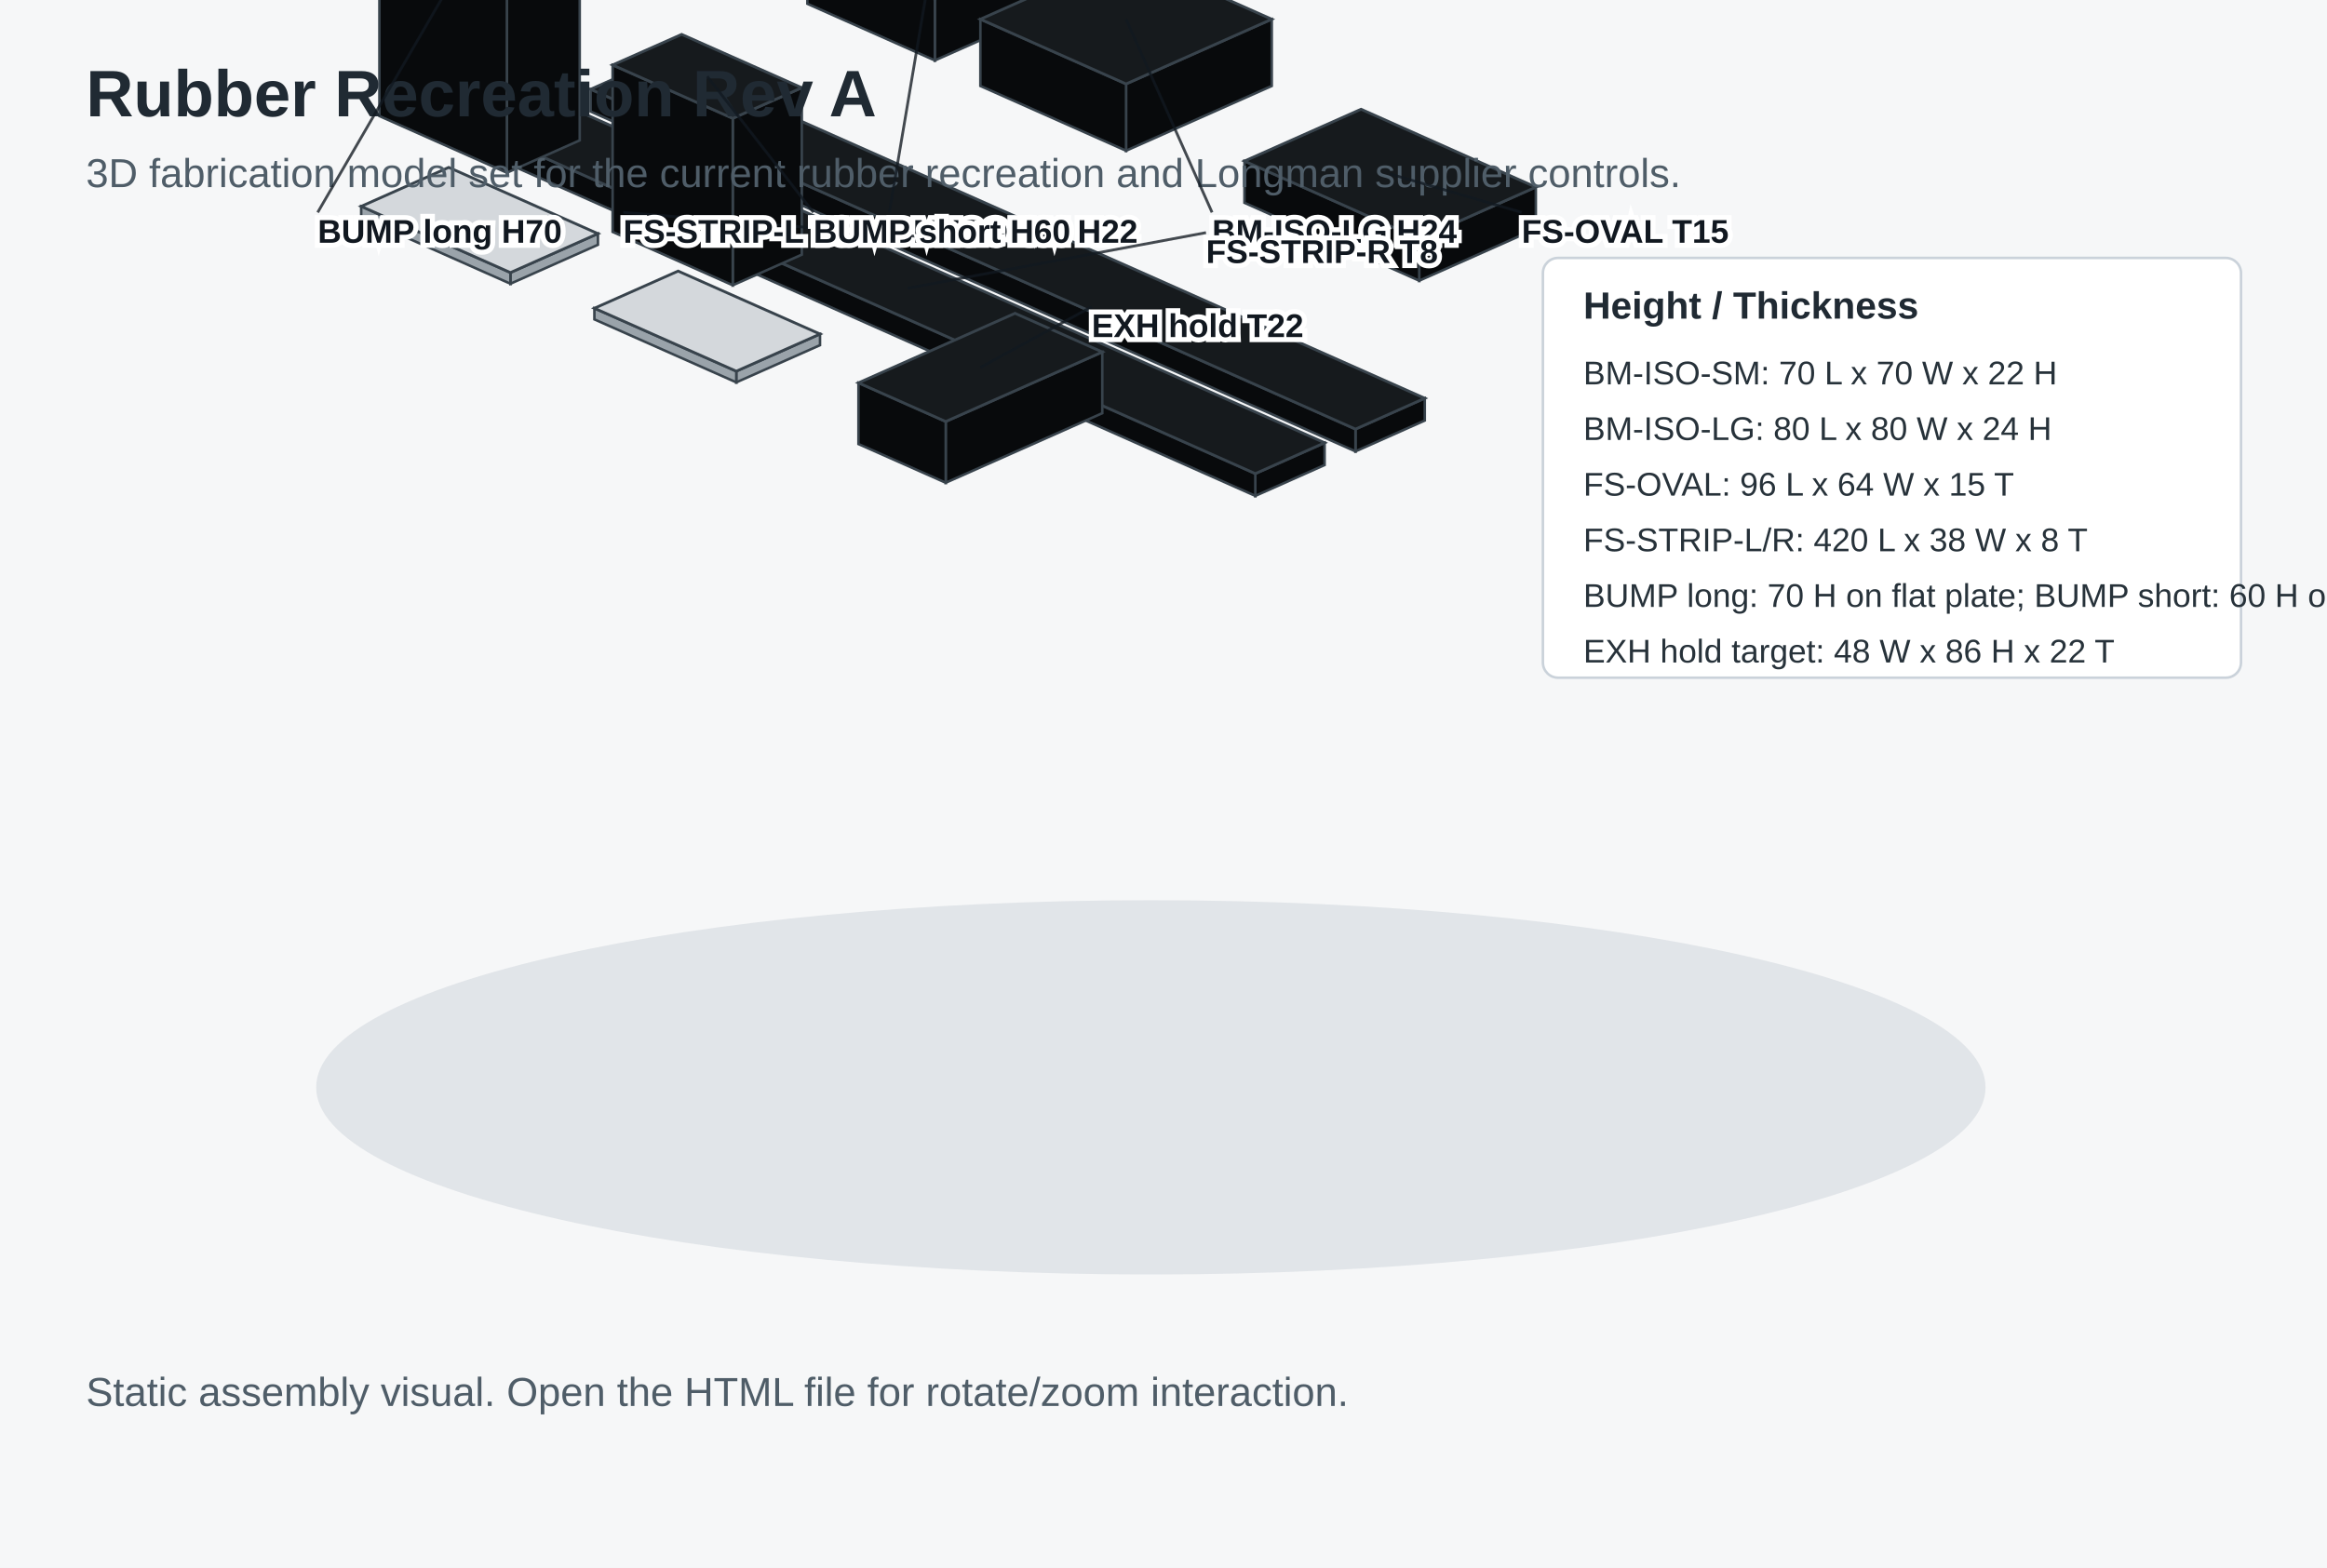
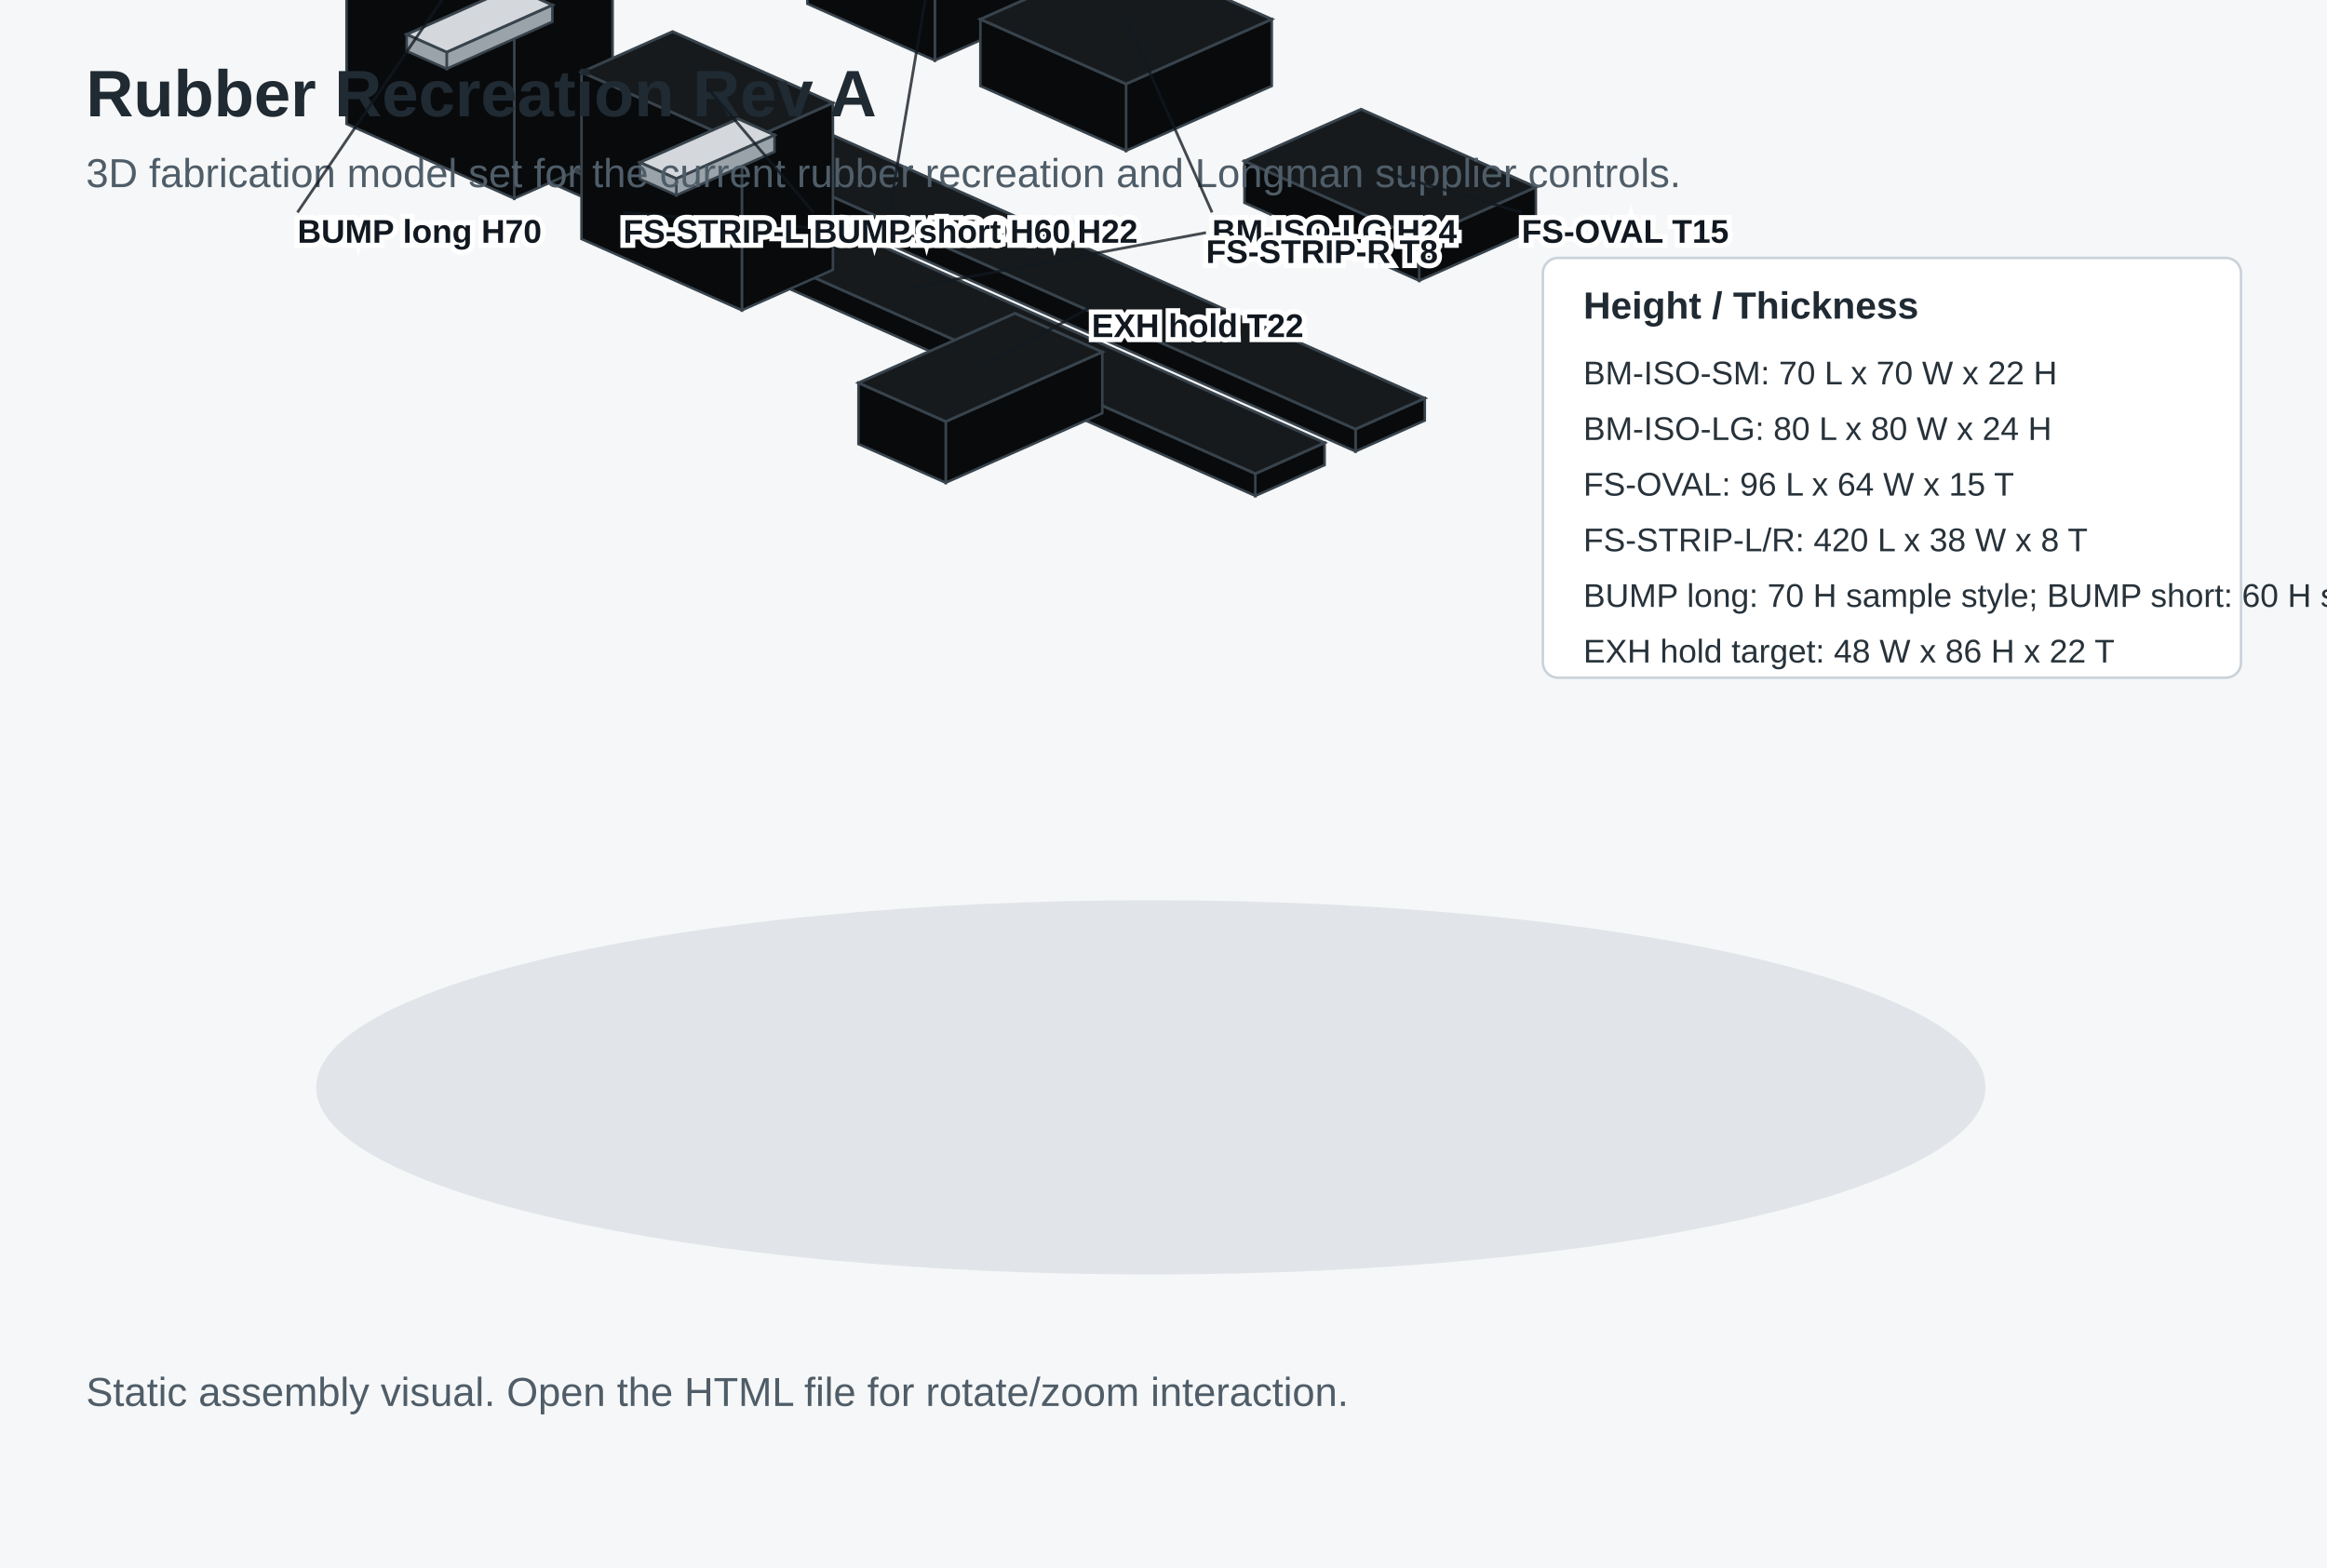
<svg xmlns="http://www.w3.org/2000/svg" width="920" height="620" viewBox="0 0 920 620" role="img">
  <style>
    .background { fill: #f6f7f8; }
    .shadow { fill: #d8dde2; opacity: 0.7; }
    .title { font: 700 26px Arial, sans-serif; fill: #202a33; }
    .subtitle, .label { font: 16px Arial, sans-serif; fill: #4f5d68; }
    .part-label { font: 700 13px Arial, sans-serif; fill: #111820; stroke: #ffffff; stroke-width: 4px; paint-order: stroke; }
    .callout { stroke: #111820; stroke-width: 1.1; opacity: 0.78; }
    .legend-box { fill: #ffffff; stroke: #c8d0d8; stroke-width: 1; opacity: 0.96; }
    .legend-title { font: 700 15px Arial, sans-serif; fill: #202a33; }
    .legend-text { font: 13px Arial, sans-serif; fill: #27323a; }
-     .box-top-0 { fill: #161a1d; stroke: #38434c; stroke-width: 1.1; }.box-side-0, .box-front-0 { fill: #080a0c; stroke: #38434c; stroke-width: 1; }.box-top-1 { fill: #161a1d; stroke: #38434c; stroke-width: 1.1; }.box-side-1, .box-front-1 { fill: #080a0c; stroke: #38434c; stroke-width: 1; }.box-top-2 { fill: #161a1d; stroke: #38434c; stroke-width: 1.1; }.box-side-2, .box-front-2 { fill: #080a0c; stroke: #38434c; stroke-width: 1; }.box-top-3 { fill: #161a1d; stroke: #38434c; stroke-width: 1.1; }.box-side-3, .box-front-3 { fill: #080a0c; stroke: #38434c; stroke-width: 1; }.box-top-4 { fill: #161a1d; stroke: #38434c; stroke-width: 1.1; }.box-side-4, .box-front-4 { fill: #080a0c; stroke: #38434c; stroke-width: 1; }.box-top-5 { fill: #d4d8dc; stroke: #38434c; stroke-width: 1.1; }.box-side-5, .box-front-5 { fill: #9aa3aa; stroke: #38434c; stroke-width: 1; }.box-top-6 { fill: #161a1d; stroke: #38434c; stroke-width: 1.1; }.box-side-6, .box-front-6 { fill: #080a0c; stroke: #38434c; stroke-width: 1; }.box-top-7 { fill: #d4d8dc; stroke: #38434c; stroke-width: 1.1; }.box-side-7, .box-front-7 { fill: #9aa3aa; stroke: #38434c; stroke-width: 1; }.box-top-8 { fill: #161a1d; stroke: #38434c; stroke-width: 1.1; }.box-side-8, .box-front-8 { fill: #080a0c; stroke: #38434c; stroke-width: 1; }.box-top-9 { fill: #161a1d; stroke: #38434c; stroke-width: 1.1; }.box-side-9, .box-front-9 { fill: #080a0c; stroke: #38434c; stroke-width: 1; }
+     .box-top-0 { fill: #161a1d; stroke: #38434c; stroke-width: 1.1; }.box-side-0, .box-front-0 { fill: #080a0c; stroke: #38434c; stroke-width: 1; }.box-top-1 { fill: #161a1d; stroke: #38434c; stroke-width: 1.1; }.box-side-1, .box-front-1 { fill: #080a0c; stroke: #38434c; stroke-width: 1; }.box-top-2 { fill: #161a1d; stroke: #38434c; stroke-width: 1.1; }.box-side-2, .box-front-2 { fill: #080a0c; stroke: #38434c; stroke-width: 1; }.box-top-3 { fill: #161a1d; stroke: #38434c; stroke-width: 1.1; }.box-side-3, .box-front-3 { fill: #080a0c; stroke: #38434c; stroke-width: 1; }.box-top-4 { fill: #161a1d; stroke: #38434c; stroke-width: 1.1; }.box-side-4, .box-front-4 { fill: #080a0c; stroke: #38434c; stroke-width: 1; }.box-top-5 { fill: #161a1d; stroke: #38434c; stroke-width: 1.1; }.box-side-5, .box-front-5 { fill: #080a0c; stroke: #38434c; stroke-width: 1; }.box-top-6 { fill: #d4d8dc; stroke: #38434c; stroke-width: 1.1; }.box-side-6, .box-front-6 { fill: #9aa3aa; stroke: #38434c; stroke-width: 1; }.box-top-7 { fill: #161a1d; stroke: #38434c; stroke-width: 1.1; }.box-side-7, .box-front-7 { fill: #080a0c; stroke: #38434c; stroke-width: 1; }.box-top-8 { fill: #d4d8dc; stroke: #38434c; stroke-width: 1.1; }.box-side-8, .box-front-8 { fill: #9aa3aa; stroke: #38434c; stroke-width: 1; }.box-top-9 { fill: #161a1d; stroke: #38434c; stroke-width: 1.1; }.box-side-9, .box-front-9 { fill: #080a0c; stroke: #38434c; stroke-width: 1; }
  </style>
  <rect class="background" width="920" height="620" />
  <ellipse class="shadow" cx="455" cy="430" rx="330" ry="74" />
  <polygon class="box-side-0" points="420.0,1.5 369.6,23.9 369.6,-0.3 420.0,-22.7" />
  <polygon class="box-front-0" points="319.2,1.5 369.6,23.9 369.6,-0.3 319.2,-22.7" />
  <polygon class="box-top-0" points="369.6,-45.1 420.0,-22.7 369.6,-0.3 319.2,-22.7" />
  <polygon class="box-side-1" points="502.8,34.0 445.2,59.6 445.2,33.2 502.8,7.6" />
  <polygon class="box-front-1" points="387.6,34.0 445.2,59.6 445.2,33.2 387.6,7.6" />
  <polygon class="box-top-1" points="445.2,-18.0 502.8,7.6 445.2,33.2 387.6,7.6" />
  <polygon class="box-side-2" points="607.2,90.5 561.1,111.0 561.1,94.5 607.2,74.0" />
  <polygon class="box-front-2" points="492.0,80.2 561.1,111.0 561.1,94.5 492.0,63.7" />
  <polygon class="box-top-2" points="538.1,43.2 607.2,74.0 561.1,94.5 492.0,63.7" />
  <polygon class="box-side-3" points="563.3,166.3 535.9,178.5 535.9,169.7 563.3,157.5" />
  <polygon class="box-front-3" points="233.5,44.1 535.9,178.5 535.9,169.7 233.5,35.3" />
  <polygon class="box-top-3" points="260.9,23.1 563.3,157.5 535.9,169.7 233.5,35.3" />
  <polygon class="box-side-4" points="523.7,183.9 496.3,196.1 496.3,187.3 523.7,175.1" />
  <polygon class="box-front-4" points="193.9,61.7 496.3,196.1 496.3,187.3 193.9,52.9" />
  <polygon class="box-top-4" points="221.3,40.7 523.7,175.1 496.3,187.3 193.9,52.9" />
-   <polygon class="box-side-5" points="236.4,96.8 201.8,112.2 201.8,107.8 236.4,92.4" />
-   <polygon class="box-front-5" points="142.8,86.0 201.8,112.2 201.8,107.8 142.8,81.6" />
-   <polygon class="box-top-5" points="177.4,66.2 236.4,92.4 201.8,107.8 142.8,81.6" />
-   <polygon class="box-side-6" points="229.2,55.5 200.4,68.3 200.4,-8.7 229.2,-21.5" />
-   <polygon class="box-front-6" points="150.0,45.9 200.4,68.3 200.4,-8.7 150.0,-31.1" />
-   <polygon class="box-top-6" points="178.8,-43.9 229.2,-21.5 200.4,-8.7 150.0,-31.1" />
-   <polygon class="box-side-7" points="324.2,136.5 291.1,151.2 291.1,146.8 324.2,132.1" />
-   <polygon class="box-front-7" points="235.0,126.3 291.1,151.2 291.1,146.8 235.0,121.9" />
-   <polygon class="box-top-7" points="268.1,107.2 324.2,132.1 291.1,146.8 235.0,121.9" />
-   <polygon class="box-side-8" points="317.0,100.7 289.7,112.8 289.7,46.8 317.0,34.7" />
-   <polygon class="box-front-8" points="242.2,91.7 289.7,112.8 289.7,46.8 242.2,25.7" />
-   <polygon class="box-top-8" points="269.5,13.6 317.0,34.7 289.7,46.8 242.2,25.7" />
+   <polygon class="box-side-5" points="242.2,61.2 203.3,78.5 203.3,1.5 242.2,-15.8" />
+   <polygon class="box-front-5" points="137.0,49.0 203.3,78.5 203.3,1.5 137.0,-28.0" />
+   <polygon class="box-top-5" points="175.9,-45.3 242.2,-15.8 203.3,1.5 137.0,-28.0" />
+   <polygon class="box-side-6" points="218.4,8.6 176.6,27.2 176.6,20.6 218.4,2.0" />
+   <polygon class="box-front-6" points="160.8,20.2 176.6,27.2 176.6,20.6 160.8,13.6" />
+   <polygon class="box-top-6" points="202.6,-5.0 218.4,2.0 176.6,20.6 160.8,13.6" />
+   <polygon class="box-side-7" points="329.3,106.7 293.3,122.7 293.3,56.7 329.3,40.7" />
+   <polygon class="box-front-7" points="229.9,94.5 293.3,122.7 293.3,56.7 229.9,28.5" />
+   <polygon class="box-top-7" points="265.9,12.5 329.3,40.7 293.3,56.7 229.9,28.5" />
+   <polygon class="box-side-8" points="306.2,60.0 267.4,77.2 267.4,70.6 306.2,53.4" />
+   <polygon class="box-front-8" points="253.0,70.8 267.4,77.2 267.4,70.6 253.0,64.2" />
+   <polygon class="box-top-8" points="291.8,47.0 306.2,53.4 267.4,70.6 253.0,64.2" />
  <polygon class="box-side-9" points="435.8,163.4 373.9,190.9 373.9,166.7 435.8,139.2" />
  <polygon class="box-front-9" points="339.4,175.6 373.9,190.9 373.9,166.7 339.4,151.4" />
  <polygon class="box-top-9" points="401.3,123.9 435.8,139.2 373.9,166.7 339.4,151.4" />
  <text class="title" x="34" y="46">Rubber Recreation Rev A</text>
  <text class="subtitle" x="34" y="74">3D fabrication model set for the current rubber recreation and Longman supplier controls.</text>
  <text class="label" x="34" y="556">Static assembly visual. Open the HTML file for rotate/zoom interaction.</text>
  <line class="callout" x1="369.6" y1="-22.7" x2="351.6" y2="84.0" />
  <text class="part-label" x="351.6" y="96.0">BM-ISO-SM H22</text>
  <line class="callout" x1="445.2" y1="7.6" x2="479.2" y2="84.0" />
  <text class="part-label" x="479.2" y="96.0">BM-ISO-LG H24</text>
  <line class="callout" x1="549.6" y1="68.8" x2="601.6" y2="84.0" />
  <text class="part-label" x="601.6" y="96.0">FS-OVAL T15</text>
  <line class="callout" x1="398.4" y1="96.4" x2="246.4" y2="84.0" />
  <text class="part-label" x="246.4" y="96.0">FS-STRIP-L T8</text>
  <line class="callout" x1="358.8" y1="114.0" x2="476.8" y2="92.0" />
  <text class="part-label" x="476.8" y="104.0">FS-STRIP-R T8</text>
-   <line class="callout" x1="189.6" y1="-26.3" x2="125.6" y2="84.0" />
-   <text class="part-label" x="125.6" y="96.0">BUMP long H70</text>
-   <line class="callout" x1="279.6" y1="30.2" x2="321.6" y2="84.0" />
+   <line class="callout" x1="189.6" y1="-21.9" x2="117.6" y2="84.0" />
+   <text class="part-label" x="117.6" y="96.0">BUMP long H70</text>
+   <line class="callout" x1="279.6" y1="34.6" x2="321.6" y2="84.0" />
  <text class="part-label" x="321.6" y="96.0">BUMP short H60</text>
  <line class="callout" x1="387.6" y1="145.3" x2="431.6" y2="121.3" />
  <text class="part-label" x="431.6" y="133.3">EXH hold T22</text>
  <rect class="legend-box" x="610" y="102" width="276" height="166" rx="6" />
  <text class="legend-title" x="626" y="126">Height / Thickness</text>
  <text class="legend-text" x="626" y="152">BM-ISO-SM: 70 L x 70 W x 22 H</text>
  <text class="legend-text" x="626" y="174">BM-ISO-LG: 80 L x 80 W x 24 H</text>
  <text class="legend-text" x="626" y="196">FS-OVAL: 96 L x 64 W x 15 T</text>
  <text class="legend-text" x="626" y="218">FS-STRIP-L/R: 420 L x 38 W x 8 T</text>
-   <text class="legend-text" x="626" y="240">BUMP long: 70 H on flat plate; BUMP short: 60 H on flat plate</text>
+   <text class="legend-text" x="626" y="240">BUMP long: 70 H sample style; BUMP short: 60 H sample style</text>
  <text class="legend-text" x="626" y="262">EXH hold target: 48 W x 86 H x 22 T</text>
</svg>
